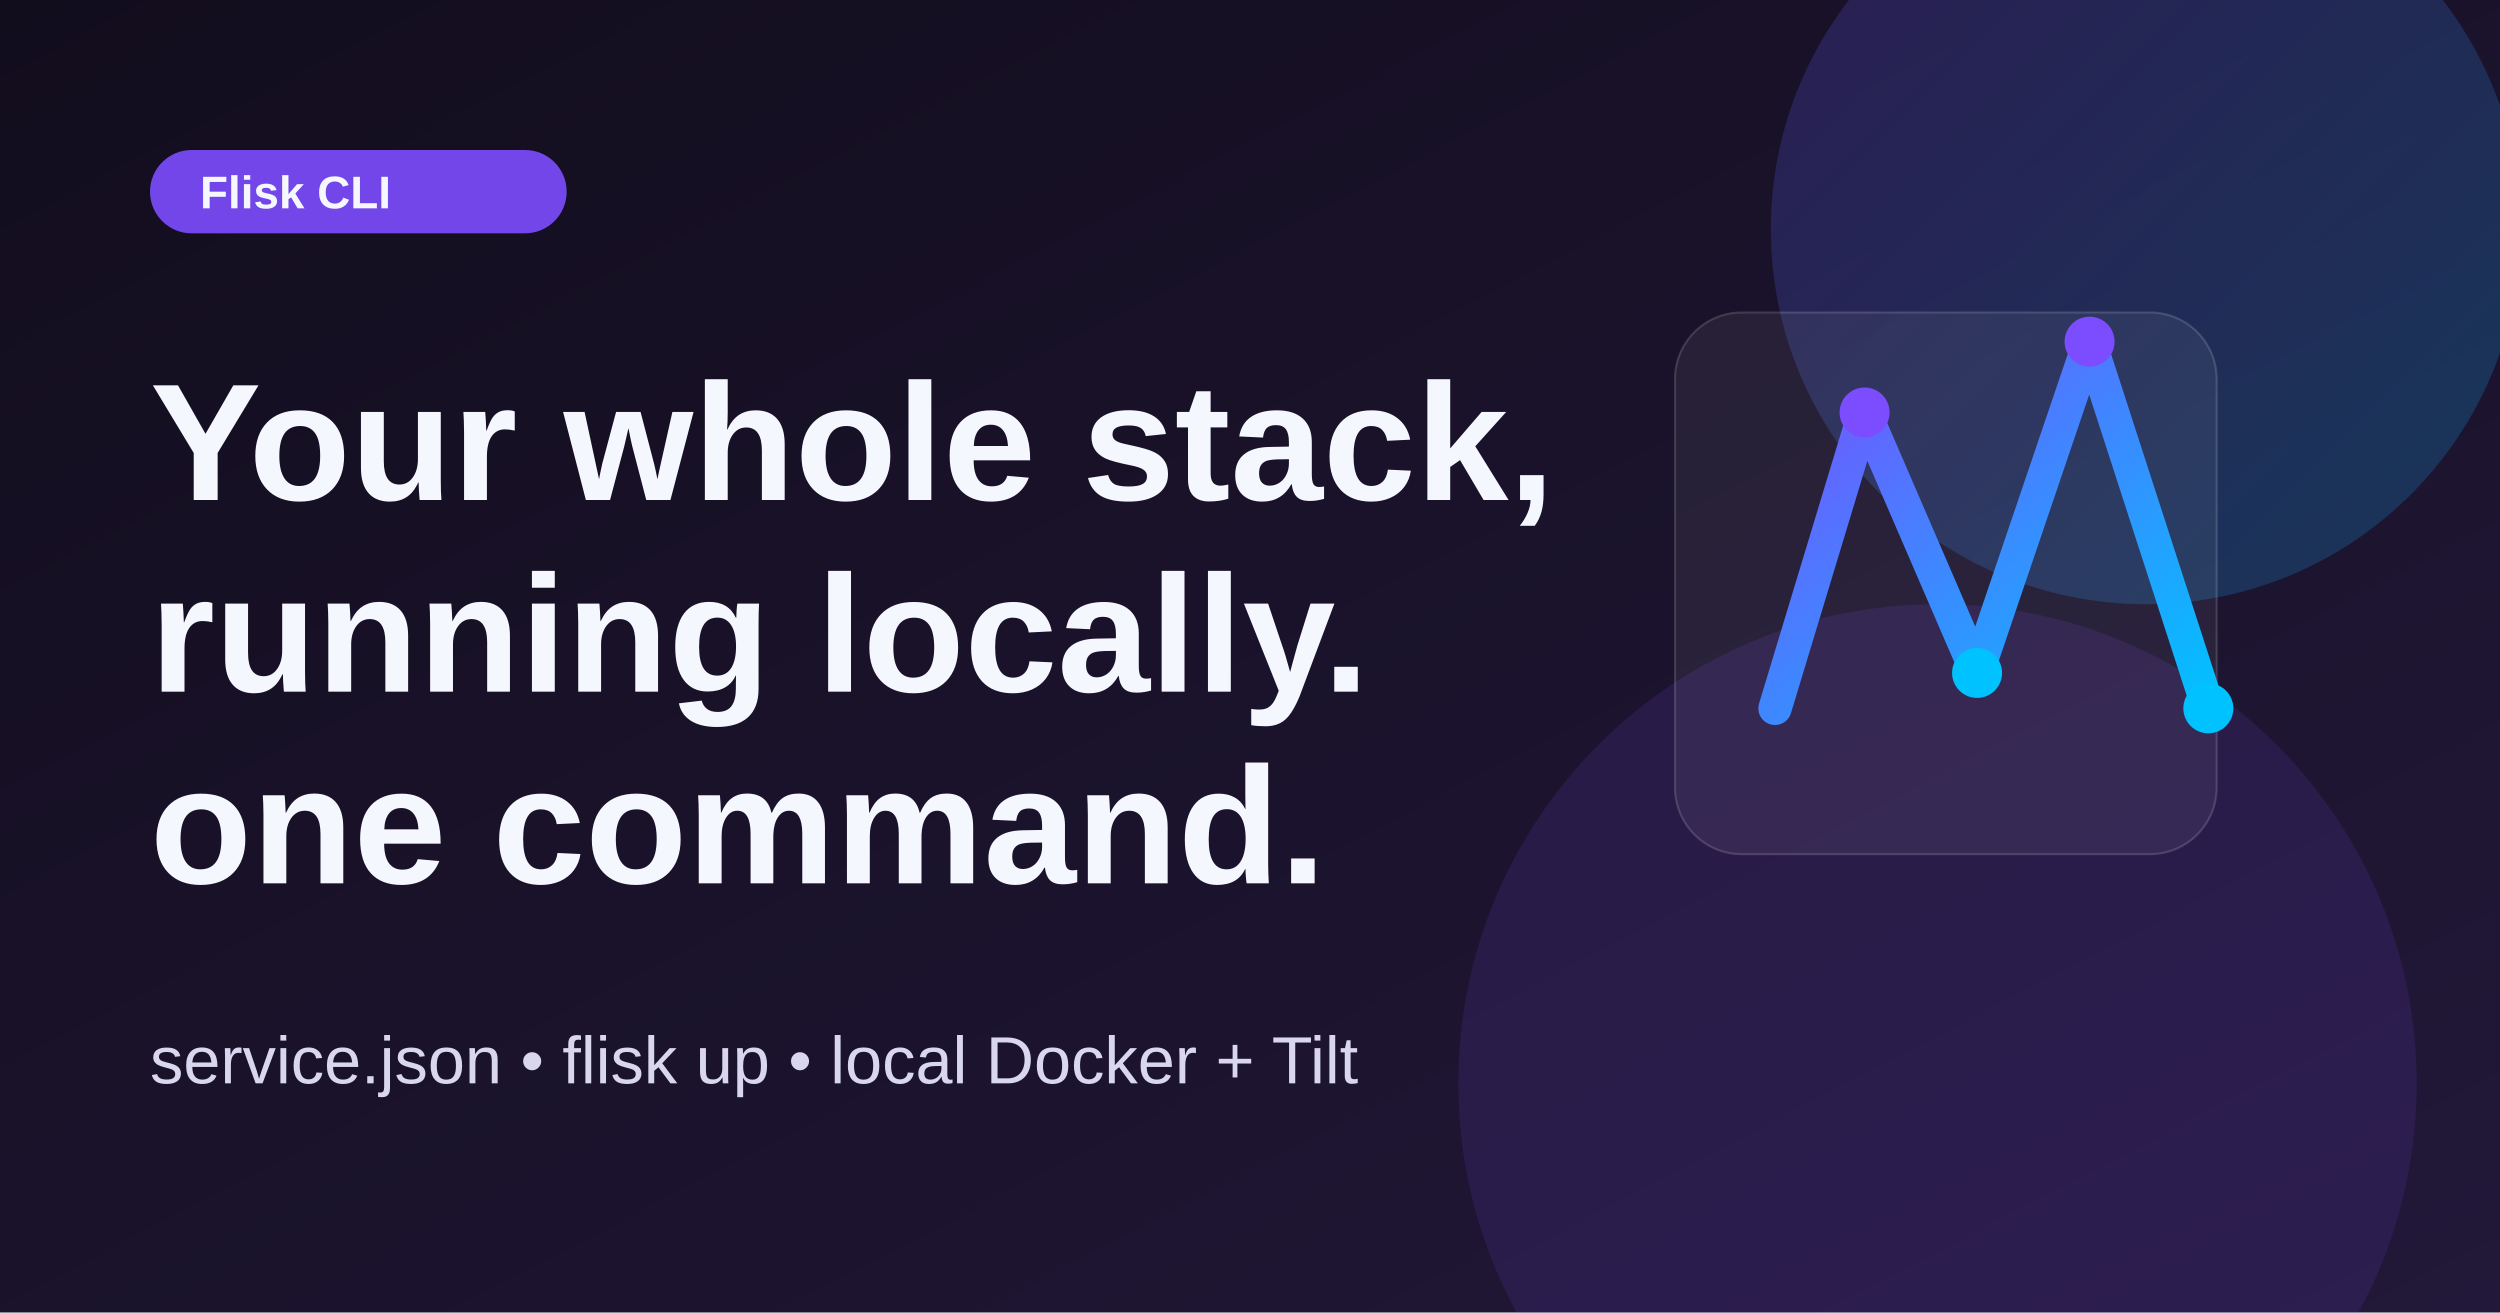
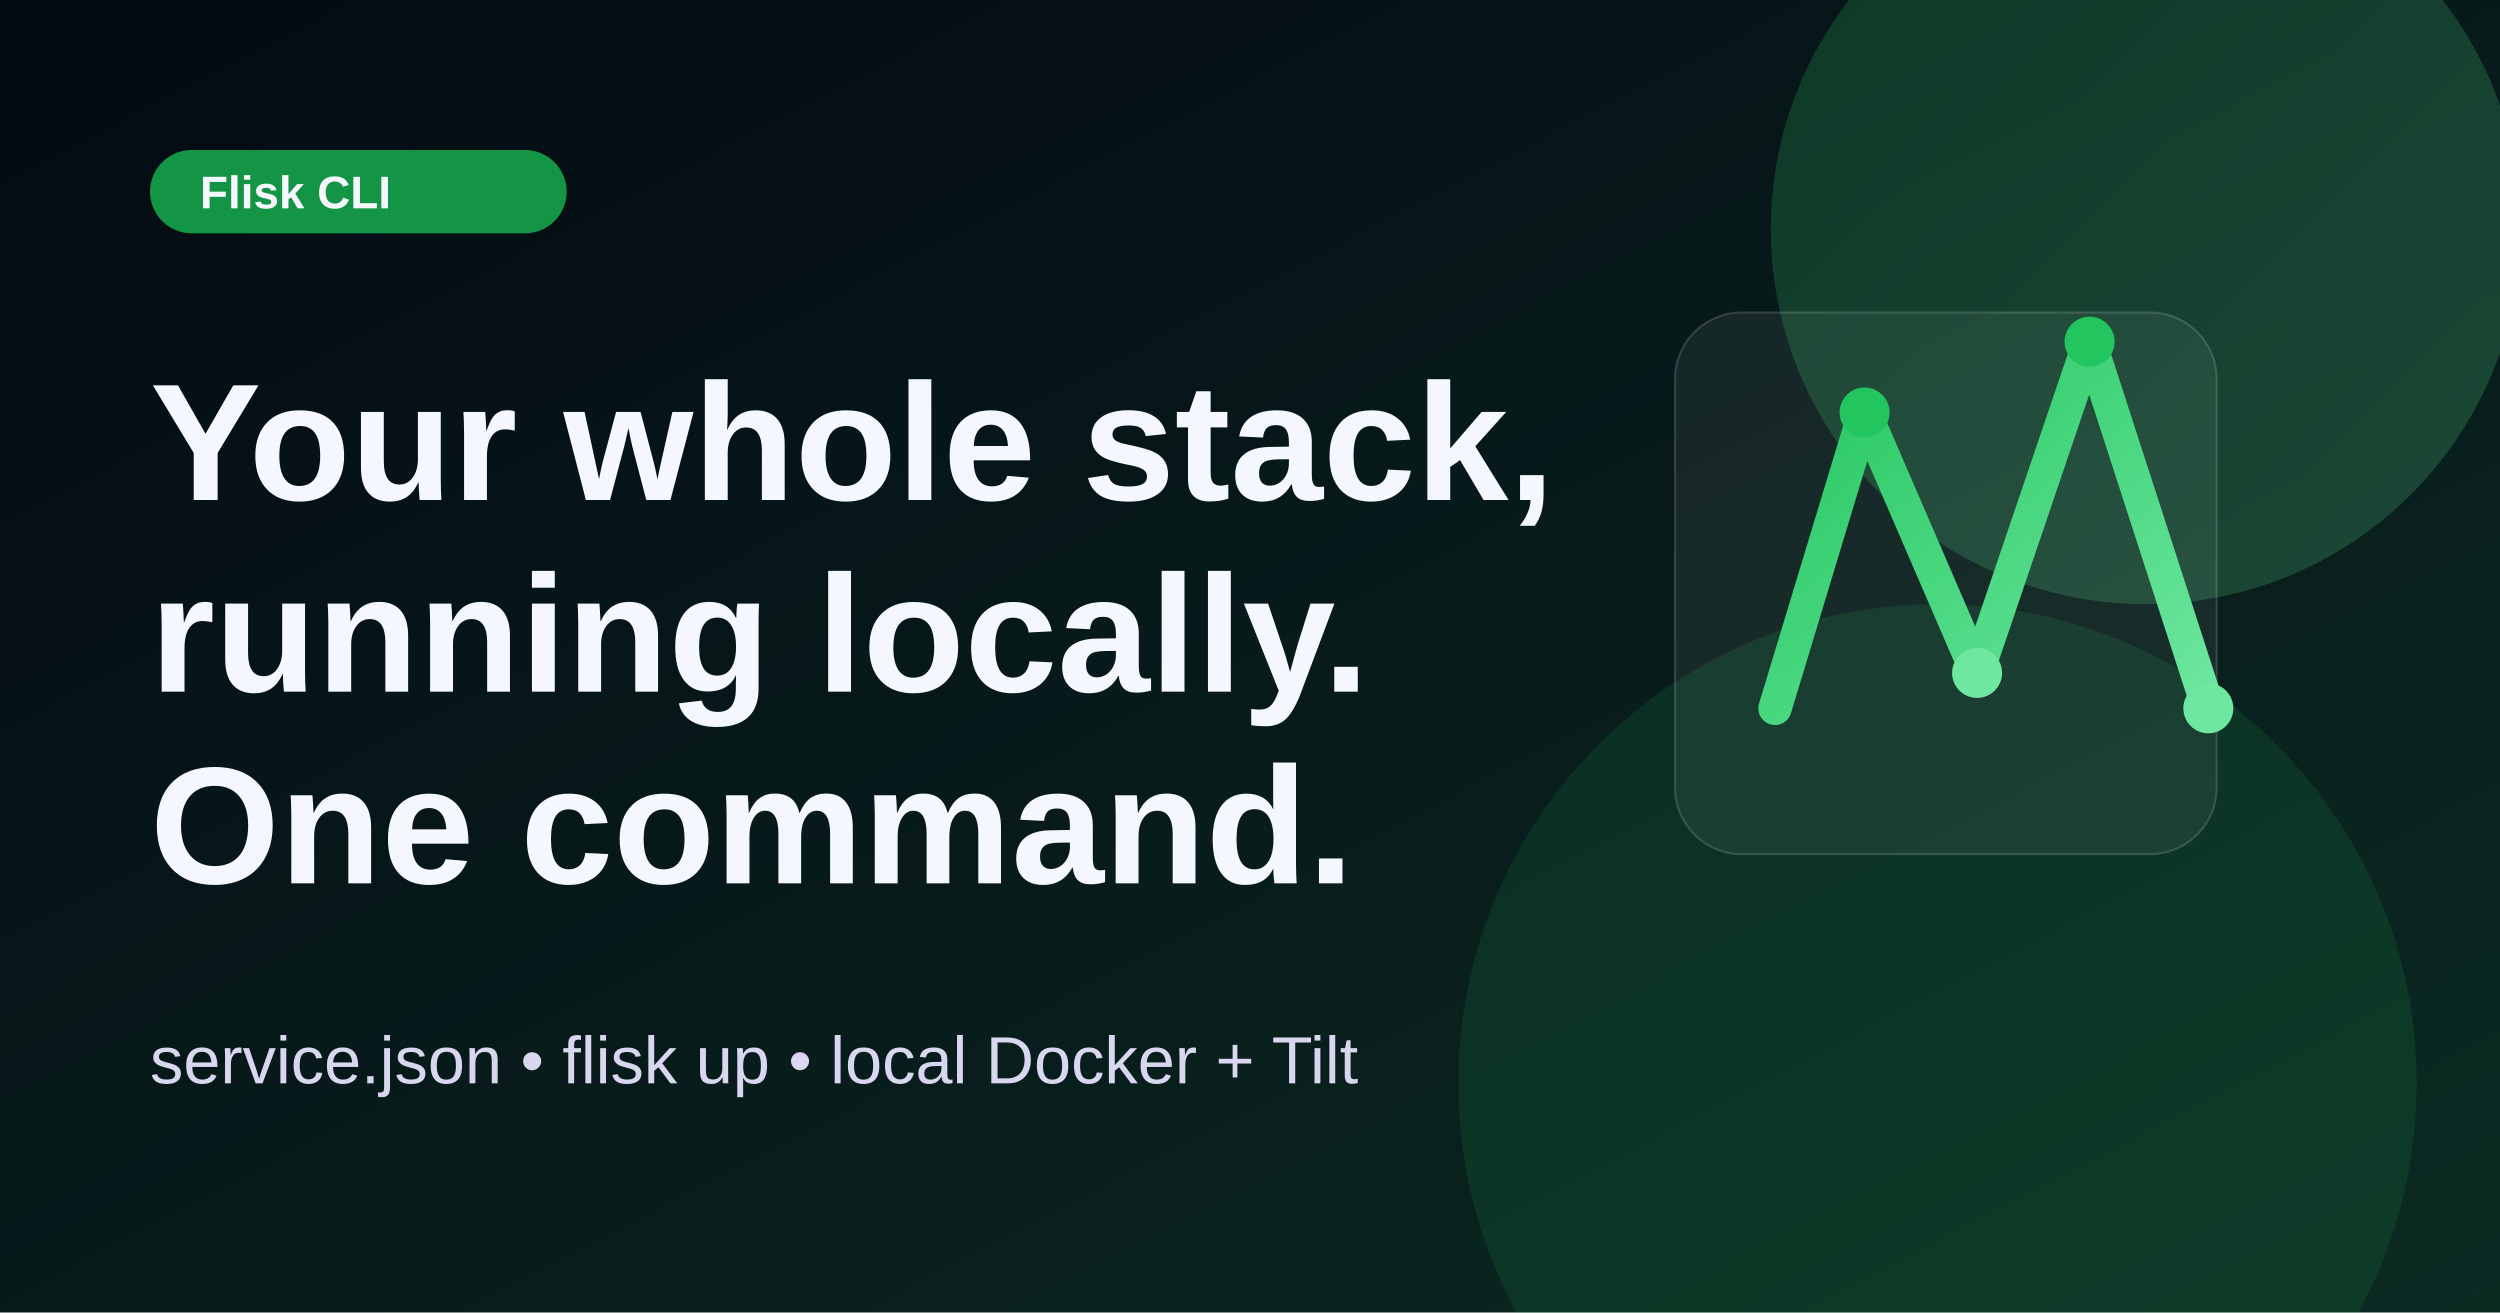
<svg xmlns="http://www.w3.org/2000/svg" width="1200" height="630" viewBox="0 0 1200 630" role="img" aria-labelledby="title desc">
  <defs>
    <linearGradient id="bg" x1="0" x2="1" y1="0" y2="1">
-       <stop offset="0%" stop-color="#120d1d" />
-       <stop offset="100%" stop-color="#221839" />
+       <stop offset="0%" stop-color="#040A12" />
+       <stop offset="100%" stop-color="#0B2A22" />
    </linearGradient>
    <linearGradient id="accent" x1="0" x2="1" y1="0" y2="1">
-       <stop offset="0%" stop-color="#7c4dff" />
-       <stop offset="100%" stop-color="#00c2ff" />
+       <stop offset="0%" stop-color="#22C55E" />
+       <stop offset="100%" stop-color="#6EE7A0" />
    </linearGradient>
  </defs>
  <rect width="1200" height="630" fill="url(#bg)" />
  <circle cx="1030" cy="110" r="180" fill="url(#accent)" opacity="0.2" />
-   <circle cx="930" cy="520" r="230" fill="#7c4dff" opacity="0.12" />
-   <rect x="72" y="72" width="200" height="40" rx="20" fill="#7c4dff" opacity="0.9" />
+   <circle cx="930" cy="520" r="230" fill="#22C55E" opacity="0.12" />
+   <rect x="72" y="72" width="200" height="40" rx="20" fill="#16A34A" opacity="0.9" />
  <text x="96" y="100" font-size="22" font-family="Arial, Helvetica, sans-serif" fill="#f5f7ff" font-weight="700">Flisk CLI</text>
  <text x="72" y="240" font-size="80" font-family="Arial, Helvetica, sans-serif" fill="#f5f7ff" font-weight="800">Your whole stack,</text>
  <text x="72" y="332" font-size="80" font-family="Arial, Helvetica, sans-serif" fill="#f5f7ff" font-weight="800">running locally.</text>
-   <text x="72" y="424" font-size="80" font-family="Arial, Helvetica, sans-serif" fill="#f5f7ff" font-weight="800">one command.</text>
+   <text x="72" y="424" font-size="80" font-family="Arial, Helvetica, sans-serif" fill="#f5f7ff" font-weight="800">One command.</text>
  <text x="72" y="520" font-size="32" font-family="Arial, Helvetica, sans-serif" fill="#d9d7ef">service.json • flisk up • local Docker + Tilt</text>
  <rect x="804" y="150" width="260" height="260" rx="32" fill="rgba(255,255,255,0.06)" stroke="rgba(255,255,255,0.15)" />
  <path d="M852 340 L895 198 L949 323 L1003 164 L1060 340" fill="none" stroke="url(#accent)" stroke-width="16" stroke-linecap="round" stroke-linejoin="round" />
-   <circle cx="895" cy="198" r="12" fill="#7c4dff" />
-   <circle cx="949" cy="323" r="12" fill="#00c2ff" />
-   <circle cx="1003" cy="164" r="12" fill="#7c4dff" />
-   <circle cx="1060" cy="340" r="12" fill="#00c2ff" />
+   <circle cx="895" cy="198" r="12" fill="#22C55E" />
+   <circle cx="949" cy="323" r="12" fill="#6EE7A0" />
+   <circle cx="1003" cy="164" r="12" fill="#22C55E" />
+   <circle cx="1060" cy="340" r="12" fill="#6EE7A0" />
</svg>
